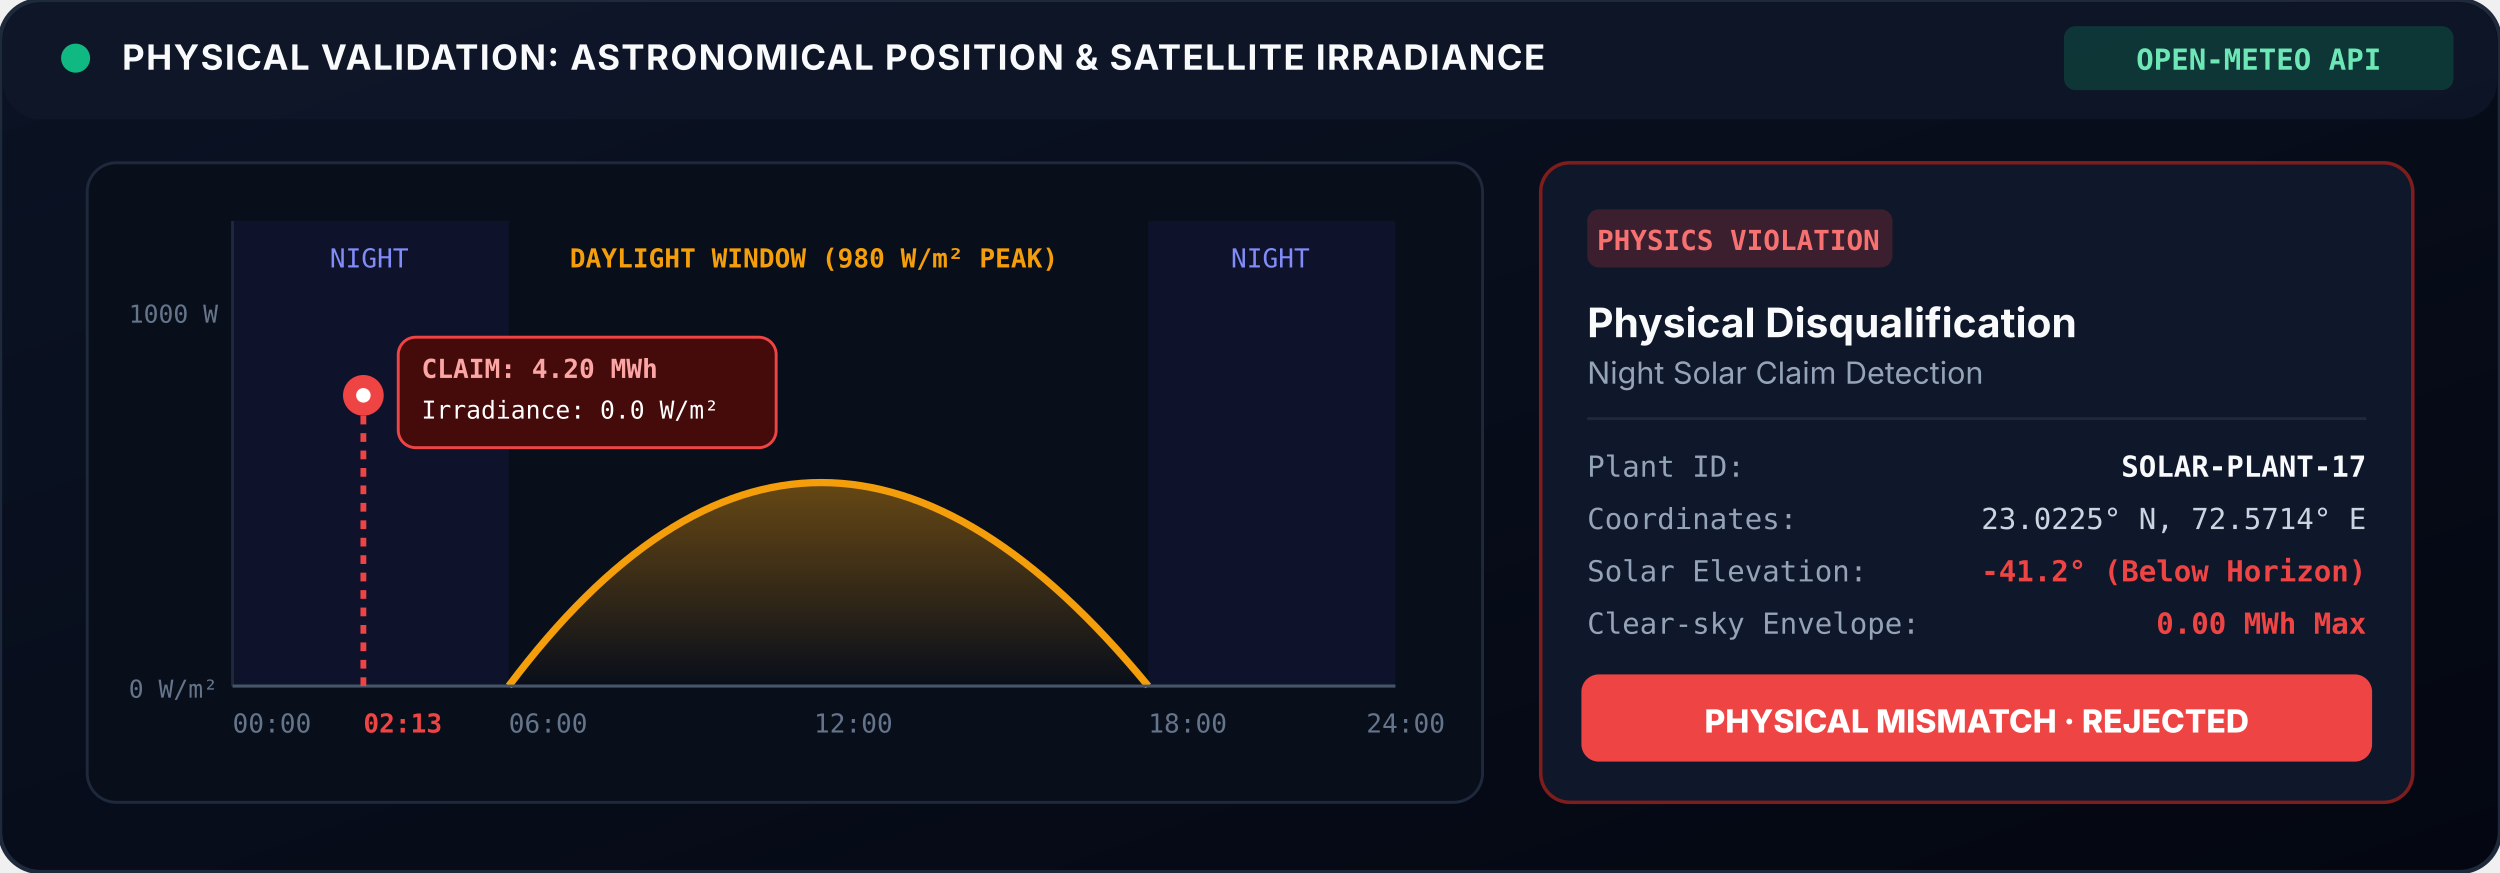
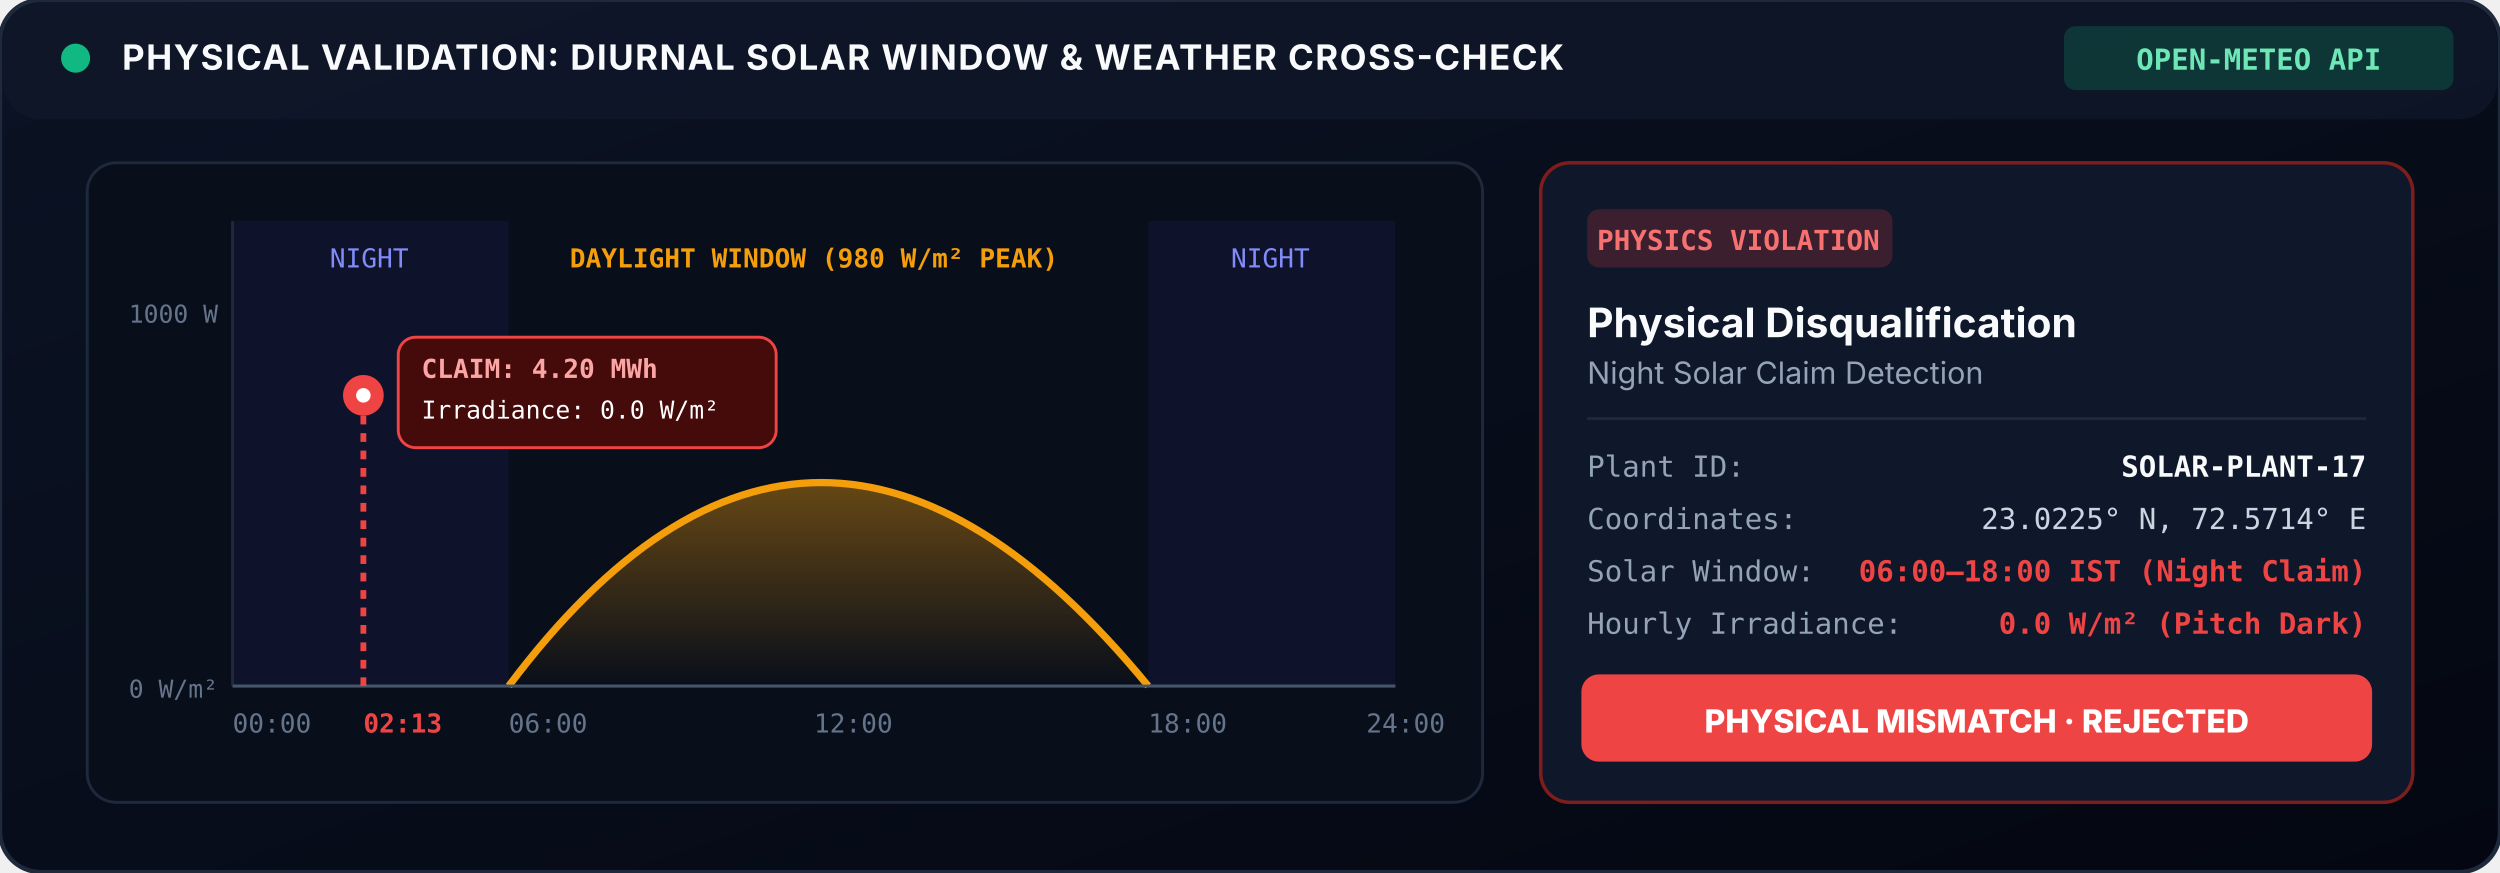
<svg xmlns="http://www.w3.org/2000/svg" viewBox="0 0 860 300" width="100%" height="100%">
  <defs>
    <linearGradient id="physBg" x1="0%" y1="0%" x2="100%" y2="100%">
      <stop offset="0%" stop-color="#0b1324" />
      <stop offset="100%" stop-color="#040711" />
    </linearGradient>
    <linearGradient id="sunCurve" x1="0%" y1="0%" x2="0%" y2="100%">
      <stop offset="0%" stop-color="#f59e0b" stop-opacity="0.4" />
      <stop offset="100%" stop-color="#f59e0b" stop-opacity="0" />
    </linearGradient>
  </defs>
  <style>
    .mono { font-family: 'JetBrains Mono', 'SFMono-Regular', Consolas, monospace; }
    .sans { font-family: -apple-system, BlinkMacSystemFont, 'Segoe UI', Inter, Roboto, sans-serif; }
  </style>
  <rect width="860" height="300" rx="14" fill="url(#physBg)" stroke="#1e293b" stroke-width="1.5" />
  <rect x="1" y="1" width="858" height="40" rx="13" fill="#0f172a" fill-opacity="0.8" />
  <circle cx="26" cy="20" r="5" fill="#10b981" />
-   <text x="42" y="24" fill="#f8fafc" font-size="12" font-weight="700" class="sans" letter-spacing="0.5">PHYSICAL VALIDATION: ASTRONOMICAL POSITION &amp; SATELLITE IRRADIANCE</text>
+   <text x="42" y="24" fill="#f8fafc" font-size="12" font-weight="700" class="sans" letter-spacing="0.5">PHYSICAL VALIDATION: DIURNAL SOLAR WINDOW &amp; WEATHER CROSS-CHECK</text>
  <rect x="710" y="9" width="134" height="22" rx="4" fill="#10b981" fill-opacity="0.2" />
  <text x="777" y="24" fill="#6ee7b7" font-size="10" font-weight="700" class="mono" text-anchor="middle">OPEN-METEO API</text>
  <g transform="translate(30, 56)">
    <rect width="480" height="220" rx="10" fill="#080e1a" stroke="#1e293b" stroke-width="1" />
    <rect x="50" y="20" width="95" height="160" fill="#1e1b4b" fill-opacity="0.35" />
    <rect x="365" y="20" width="85" height="160" fill="#1e1b4b" fill-opacity="0.35" />
    <text x="97" y="36" fill="#818cf8" font-size="9" class="mono" text-anchor="middle">NIGHT</text>
    <text x="407" y="36" fill="#818cf8" font-size="9" class="mono" text-anchor="middle">NIGHT</text>
    <text x="250" y="36" fill="#f59e0b" font-size="9" font-weight="700" class="mono" text-anchor="middle">DAYLIGHT WINDOW (980 W/m² PEAK)</text>
    <line x1="50" y1="20" x2="50" y2="180" stroke="#1e293b" stroke-width="1" />
    <line x1="50" y1="180" x2="450" y2="180" stroke="#1e293b" stroke-width="1" />
    <path d="M 145 180 Q 250 40 365 180" fill="url(#sunCurve)" stroke="#f59e0b" stroke-width="2.5" />
    <line x1="50" y1="180" x2="450" y2="180" stroke="#475569" stroke-width="1" />
    <text x="45" y="184" fill="#64748b" font-size="8.5" class="mono" text-anchor="end">0 W/m²</text>
    <text x="45" y="55" fill="#64748b" font-size="8.5" class="mono" text-anchor="end">1000 W</text>
    <text x="50" y="196" fill="#64748b" font-size="9" class="mono">00:00</text>
    <text x="95" y="196" fill="#ef4444" font-size="9" font-weight="700" class="mono">02:13</text>
    <text x="145" y="196" fill="#64748b" font-size="9" class="mono">06:00</text>
    <text x="250" y="196" fill="#64748b" font-size="9" class="mono">12:00</text>
    <text x="365" y="196" fill="#64748b" font-size="9" class="mono">18:00</text>
    <text x="440" y="196" fill="#64748b" font-size="9" class="mono">24:00</text>
    <g transform="translate(95, 180)">
      <line x1="0" y1="0" x2="0" y2="-100" stroke="#ef4444" stroke-width="2" stroke-dasharray="3,3" />
      <circle cx="0" cy="-100" r="7" fill="#ef4444" />
      <circle cx="0" cy="-100" r="2.5" fill="#ffffff" />
      <rect x="12" y="-120" width="130" height="38" rx="6" fill="#450a0a" stroke="#ef4444" stroke-width="1" />
      <text x="20" y="-106" fill="#fca5a5" font-size="9" font-weight="700" class="mono">CLAIM: 4.20 MWh</text>
      <text x="20" y="-92" fill="#ffffff" font-size="8.5" class="mono">Irradiance: 0.0 W/m²</text>
    </g>
  </g>
  <g transform="translate(530, 56)">
    <rect width="300" height="220" rx="10" fill="#0f172a" stroke="#7f1d1d" stroke-width="1.2" />
    <rect x="16" y="16" width="105" height="20" rx="4" fill="#ef4444" fill-opacity="0.2" />
    <text x="68" y="30" fill="#f87171" font-size="9.5" font-weight="700" class="mono" text-anchor="middle">PHYSICS VIOLATION</text>
    <text x="16" y="60" fill="#f8fafc" font-size="14" font-weight="700" class="sans">Physical Disqualification</text>
    <text x="16" y="76" fill="#94a3b8" font-size="10.5" class="sans">Night Solar Claim Detection</text>
    <line x1="16" y1="88" x2="284" y2="88" stroke="#1e293b" stroke-width="1" />
    <text x="16" y="108" fill="#94a3b8" font-size="10" class="mono">Plant ID:</text>
    <text x="284" y="108" fill="#f8fafc" font-size="10" font-weight="700" class="mono" text-anchor="end">SOLAR-PLANT-17</text>
    <text x="16" y="126" fill="#94a3b8" font-size="10" class="mono">Coordinates:</text>
    <text x="284" y="126" fill="#cbd5e1" font-size="10" class="mono" text-anchor="end">23.0225° N, 72.5714° E</text>
-     <text x="16" y="144" fill="#94a3b8" font-size="10" class="mono">Solar Elevation:</text>
-     <text x="284" y="144" fill="#ef4444" font-size="10" font-weight="700" class="mono" text-anchor="end">-41.2° (Below Horizon)</text>
-     <text x="16" y="162" fill="#94a3b8" font-size="10" class="mono">Clear-sky Envelope:</text>
-     <text x="284" y="162" fill="#ef4444" font-size="10" font-weight="700" class="mono" text-anchor="end">0.00 MWh Max</text>
+     <text x="16" y="144" fill="#94a3b8" font-size="10" class="mono">Solar Window:</text>
+     <text x="284" y="144" fill="#ef4444" font-size="10" font-weight="700" class="mono" text-anchor="end">06:00–18:00 IST (Night Claim)</text>
+     <text x="16" y="162" fill="#94a3b8" font-size="10" class="mono">Hourly Irradiance:</text>
+     <text x="284" y="162" fill="#ef4444" font-size="10" font-weight="700" class="mono" text-anchor="end">0.0 W/m² (Pitch Dark)</text>
    <rect x="14" y="176" width="272" height="30" rx="6" fill="#ef4444" />
    <text x="150" y="196" fill="#ffffff" font-size="11" font-weight="800" class="sans" text-anchor="middle">PHYSICAL MISMATCH · REJECTED</text>
  </g>
</svg>
